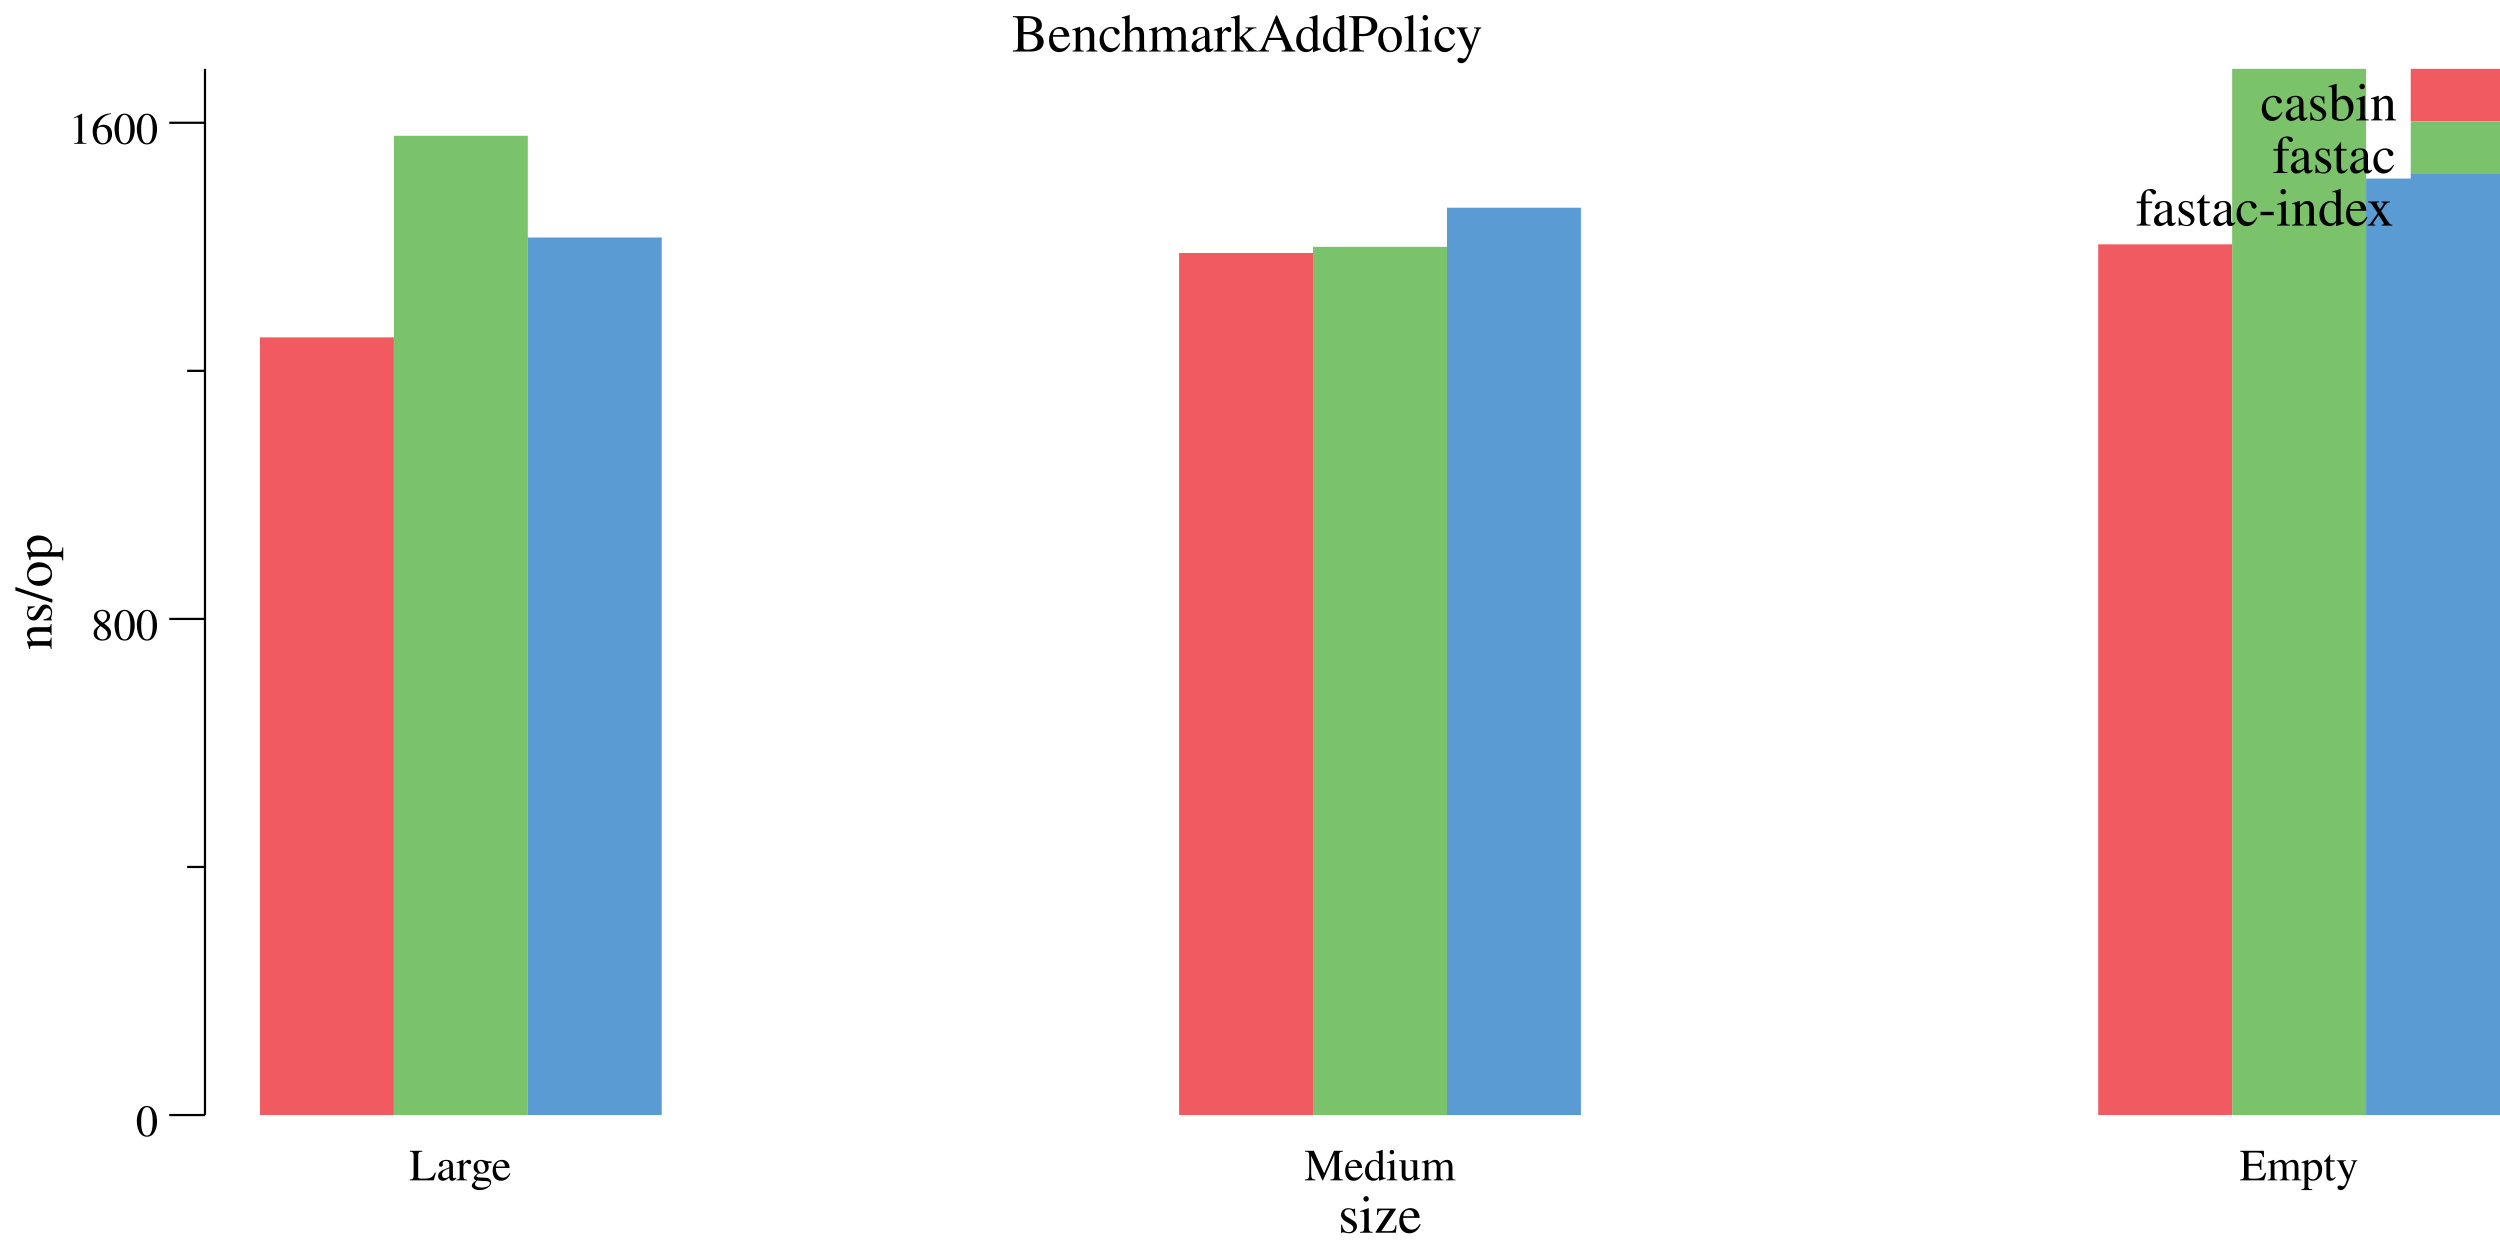
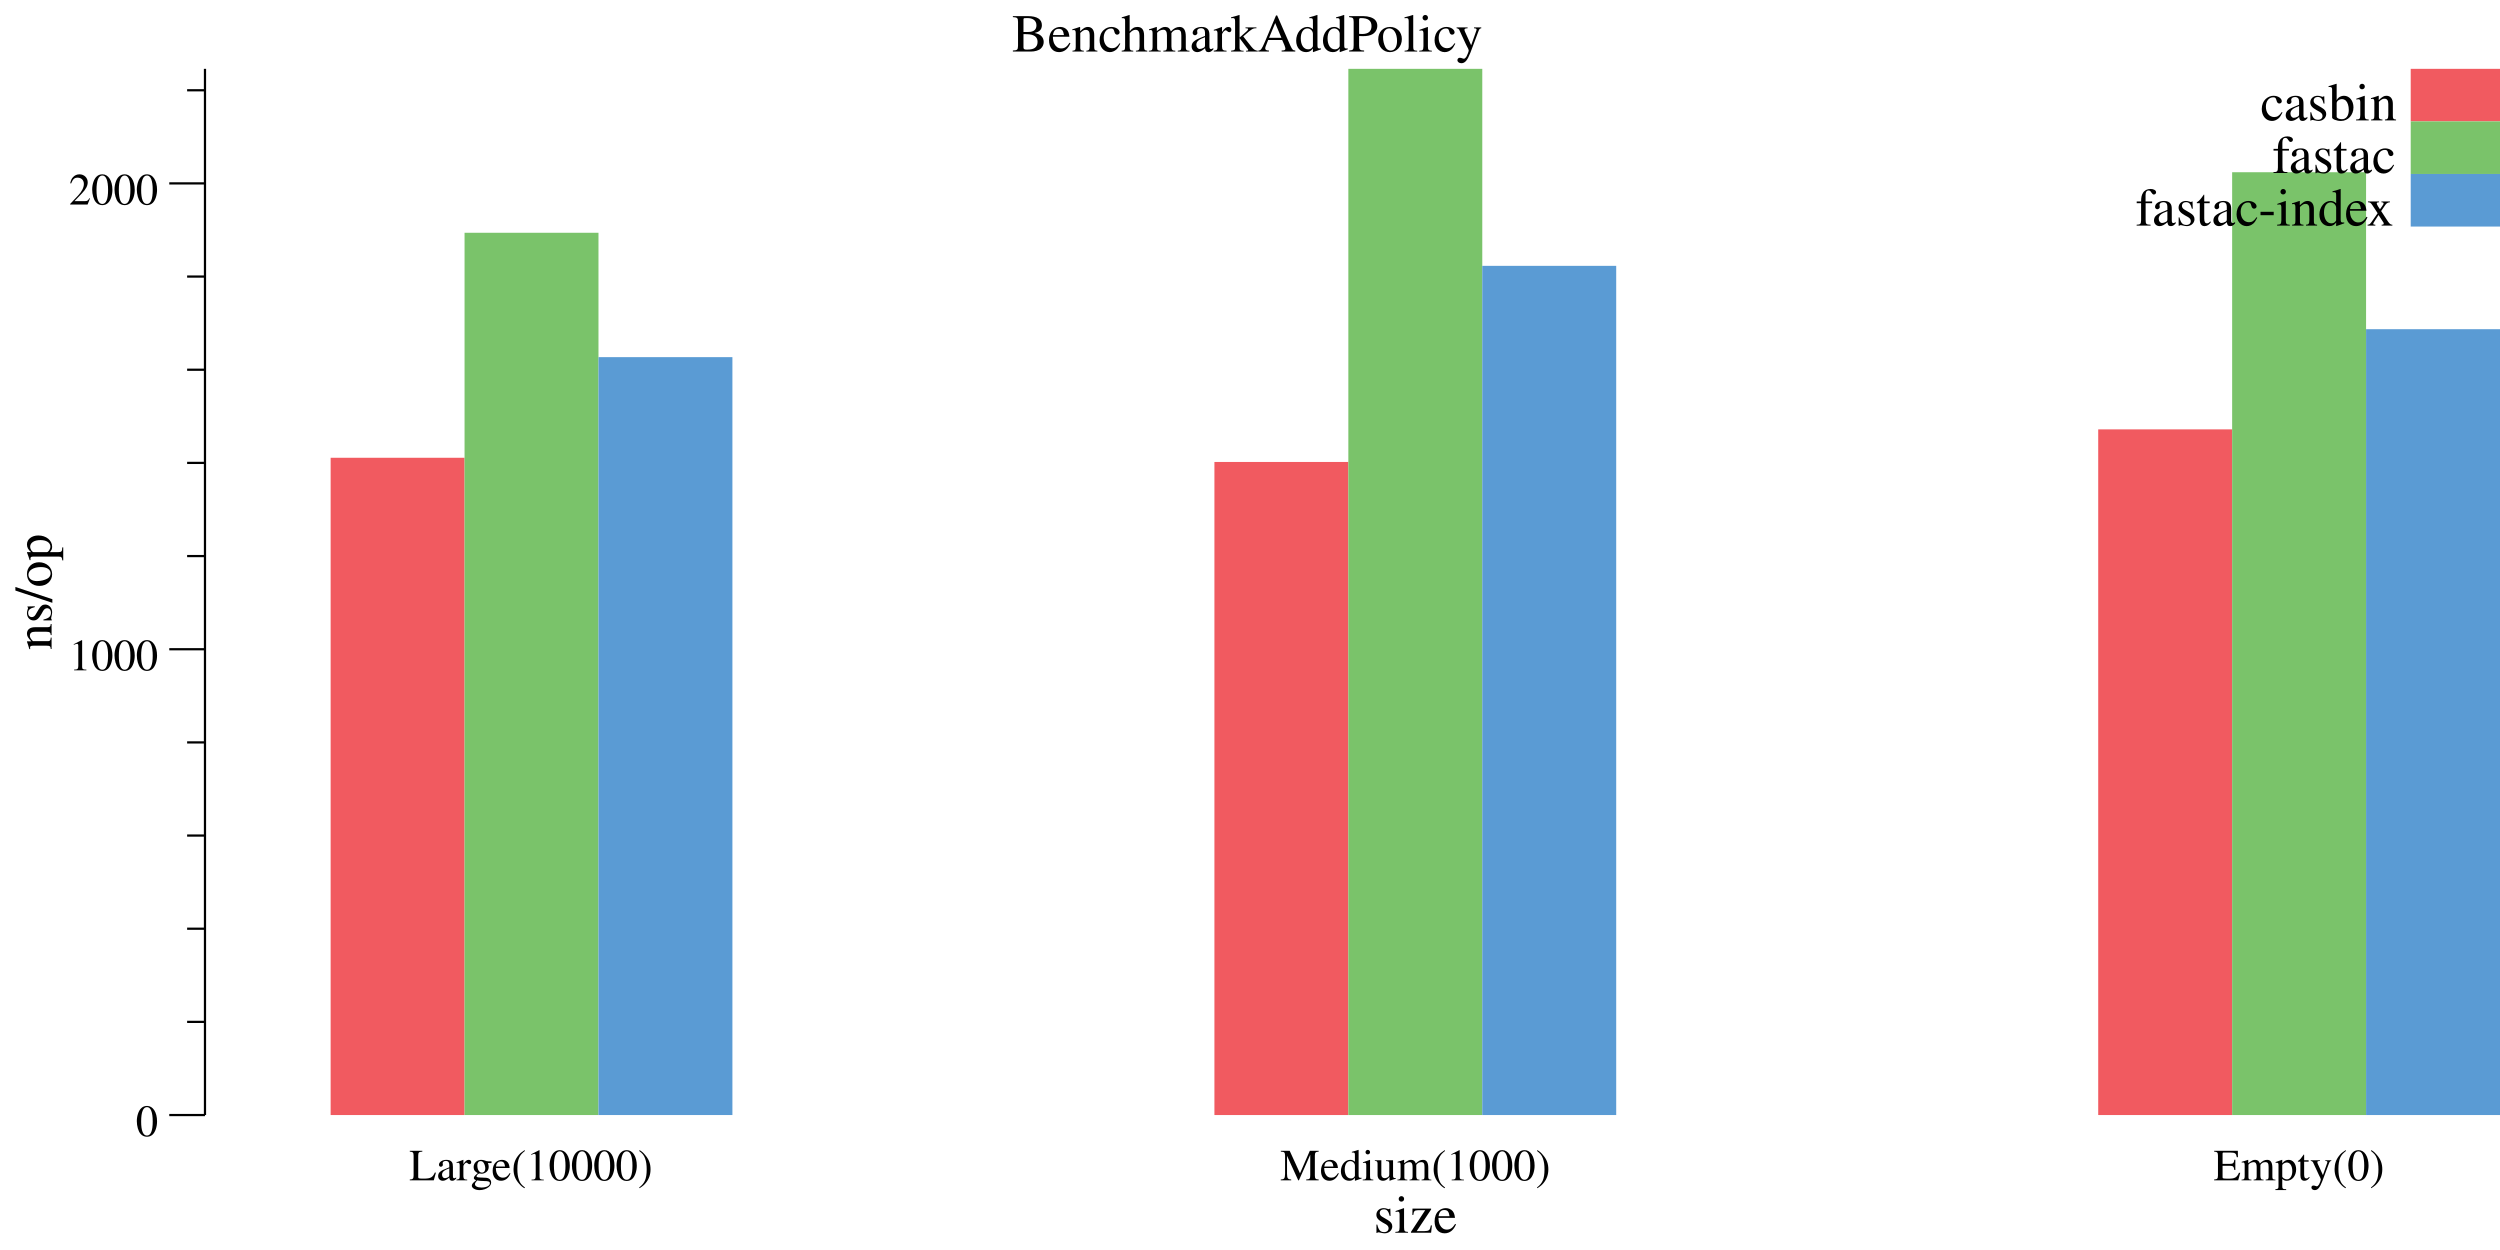
<svg xmlns="http://www.w3.org/2000/svg" width="560pt" height="280pt" viewBox="0 0 560 280">
  <g transform="scale(1, -1) translate(0, -280)">
    <path d="M0,0L560,0L560,280L0,280Z" style="fill:#FFFFFF" />
    <text x="226.68" y="-268.45" transform="scale(1, -1)" style="font-family:Times;font-weight:normal;font-style:normal;font-size:12px">BenchmarkAddPolicy</text>
-     <text x="299.79" y="-3.861" transform="scale(1, -1)" style="font-family:Times;font-weight:normal;font-style:normal;font-size:12px">size</text>
-     <text x="91.666" y="-15.602" transform="scale(1, -1)" style="font-family:Times;font-weight:normal;font-style:normal;font-size:10px">Large</text>
-     <text x="292.17" y="-15.602" transform="scale(1, -1)" style="font-family:Times;font-weight:normal;font-style:normal;font-size:10px">Medium</text>
-     <text x="501.67" y="-15.602" transform="scale(1, -1)" style="font-family:Times;font-weight:normal;font-style:normal;font-size:10px">Empty</text>
+     <text x="307.7" y="-3.861" transform="scale(1, -1)" style="font-family:Times;font-weight:normal;font-style:normal;font-size:12px">size</text>
+     <text x="91.666" y="-15.602" transform="scale(1, -1)" style="font-family:Times;font-weight:normal;font-style:normal;font-size:10px">Large(10000)</text>
+     <text x="286.76" y="-15.602" transform="scale(1, -1)" style="font-family:Times;font-weight:normal;font-style:normal;font-size:10px">Medium(1000)</text>
+     <text x="495.84" y="-15.602" transform="scale(1, -1)" style="font-family:Times;font-weight:normal;font-style:normal;font-size:10px">Empty(0)</text>
    <g transform="rotate(90)">
      <text x="134.41" y="11.555" transform="scale(1, -1)" style="font-family:Times;font-weight:normal;font-style:normal;font-size:12px">ns/op</text>
    </g>
    <text x="30.416" y="-25.509" transform="scale(1, -1)" style="font-family:Times;font-weight:normal;font-style:normal;font-size:10px">0</text>
-     <text x="20.416" y="-136.64" transform="scale(1, -1)" style="font-family:Times;font-weight:normal;font-style:normal;font-size:10px">800</text>
-     <text x="15.416" y="-247.78" transform="scale(1, -1)" style="font-family:Times;font-weight:normal;font-style:normal;font-size:10px">1600</text>
+     <text x="15.416" y="-129.85" transform="scale(1, -1)" style="font-family:Times;font-weight:normal;font-style:normal;font-size:10px">1000</text>
+     <text x="15.416" y="-234.19" transform="scale(1, -1)" style="font-family:Times;font-weight:normal;font-style:normal;font-size:10px">2000</text>
    <path d="M37.916,30.23L45.916,30.23" style="fill:none;stroke:#000000;stroke-width:0.5" />
-     <path d="M37.916,141.36L45.916,141.36" style="fill:none;stroke:#000000;stroke-width:0.5" />
-     <path d="M37.916,252.5L45.916,252.5" style="fill:none;stroke:#000000;stroke-width:0.5" />
-     <path d="M41.916,85.797L45.916,85.797" style="fill:none;stroke:#000000;stroke-width:0.5" />
-     <path d="M41.916,196.93L45.916,196.93" style="fill:none;stroke:#000000;stroke-width:0.5" />
+     <path d="M37.916,134.57L45.916,134.57" style="fill:none;stroke:#000000;stroke-width:0.5" />
+     <path d="M37.916,238.92L45.916,238.92" style="fill:none;stroke:#000000;stroke-width:0.5" />
+     <path d="M41.916,51.099L45.916,51.099" style="fill:none;stroke:#000000;stroke-width:0.5" />
+     <path d="M41.916,71.968L45.916,71.968" style="fill:none;stroke:#000000;stroke-width:0.5" />
+     <path d="M41.916,92.836L45.916,92.836" style="fill:none;stroke:#000000;stroke-width:0.5" />
+     <path d="M41.916,113.7L45.916,113.7" style="fill:none;stroke:#000000;stroke-width:0.5" />
+     <path d="M41.916,155.44L45.916,155.44" style="fill:none;stroke:#000000;stroke-width:0.5" />
+     <path d="M41.916,176.31L45.916,176.31" style="fill:none;stroke:#000000;stroke-width:0.5" />
+     <path d="M41.916,197.18L45.916,197.18" style="fill:none;stroke:#000000;stroke-width:0.5" />
+     <path d="M41.916,218.05L45.916,218.05" style="fill:none;stroke:#000000;stroke-width:0.5" />
+     <path d="M41.916,259.78L45.916,259.78" style="fill:none;stroke:#000000;stroke-width:0.5" />
    <path d="M45.916,30.23L45.916,264.58" style="fill:none;stroke:#000000;stroke-width:0.5" />
-     <path d="M58.233,30.23L58.233,204.43L88.233,204.43L88.233,30.23Z" style="fill:#F15A60" />
-     <path d="M264.12,30.23L264.12,223.33L294.12,223.33L294.12,30.23Z" style="fill:#F15A60" />
-     <path d="M470,30.23L470,225.27L500,225.27L500,30.23Z" style="fill:#F15A60" />
-     <path d="M88.233,30.23L88.233,249.58L118.23,249.58L118.23,30.23Z" style="fill:#7AC36A" />
-     <path d="M294.12,30.23L294.12,224.71L324.12,224.71L324.12,30.23Z" style="fill:#7AC36A" />
-     <path d="M500,30.23L500,264.58L530,264.58L530,30.23Z" style="fill:#7AC36A" />
-     <path d="M118.23,30.23L118.23,226.8L148.23,226.8L148.23,30.23Z" style="fill:#5A9BD4" />
-     <path d="M324.12,30.23L324.12,233.47L354.12,233.47L354.12,30.23Z" style="fill:#5A9BD4" />
-     <path d="M530,30.23L530,240L560,240L560,30.23Z" style="fill:#5A9BD4" />
+     <path d="M74.063,30.23L74.063,177.46L104.06,177.46L104.06,30.23Z" style="fill:#F15A60" />
+     <path d="M272.03,30.23L272.03,176.52L302.03,176.52L302.03,30.23Z" style="fill:#F15A60" />
+     <path d="M470,30.23L470,183.82L500,183.82L500,30.23Z" style="fill:#F15A60" />
+     <path d="M104.06,30.23L104.06,227.86L134.06,227.86L134.06,30.23Z" style="fill:#7AC36A" />
+     <path d="M302.03,30.23L302.03,264.58L332.03,264.58L332.03,30.23Z" style="fill:#7AC36A" />
+     <path d="M500,30.23L500,241.42L530,241.42L530,30.23Z" style="fill:#7AC36A" />
+     <path d="M134.06,30.23L134.06,200L164.06,200L164.06,30.23Z" style="fill:#5A9BD4" />
+     <path d="M332.03,30.23L332.03,220.45L362.03,220.45L362.03,30.23Z" style="fill:#5A9BD4" />
+     <path d="M530,30.23L530,206.26L560,206.26L560,30.23Z" style="fill:#5A9BD4" />
    <path d="M540,252.81L540,264.58L560,264.58L560,252.81Z" style="fill:#F15A60" />
    <text x="506.34" y="-253.03" transform="scale(1, -1)" style="font-family:Times;font-weight:normal;font-style:normal;font-size:12px">casbin</text>
    <path d="M540,241.03L540,252.81L560,252.81L560,241.03Z" style="fill:#7AC36A" />
    <text x="509.02" y="-241.25" transform="scale(1, -1)" style="font-family:Times;font-weight:normal;font-style:normal;font-size:12px">fastac</text>
    <path d="M540,229.25L540,241.03L560,241.03L560,229.25Z" style="fill:#5A9BD4" />
    <text x="478.37" y="-229.47" transform="scale(1, -1)" style="font-family:Times;font-weight:normal;font-style:normal;font-size:12px">fastac-index</text>
  </g>
</svg>
